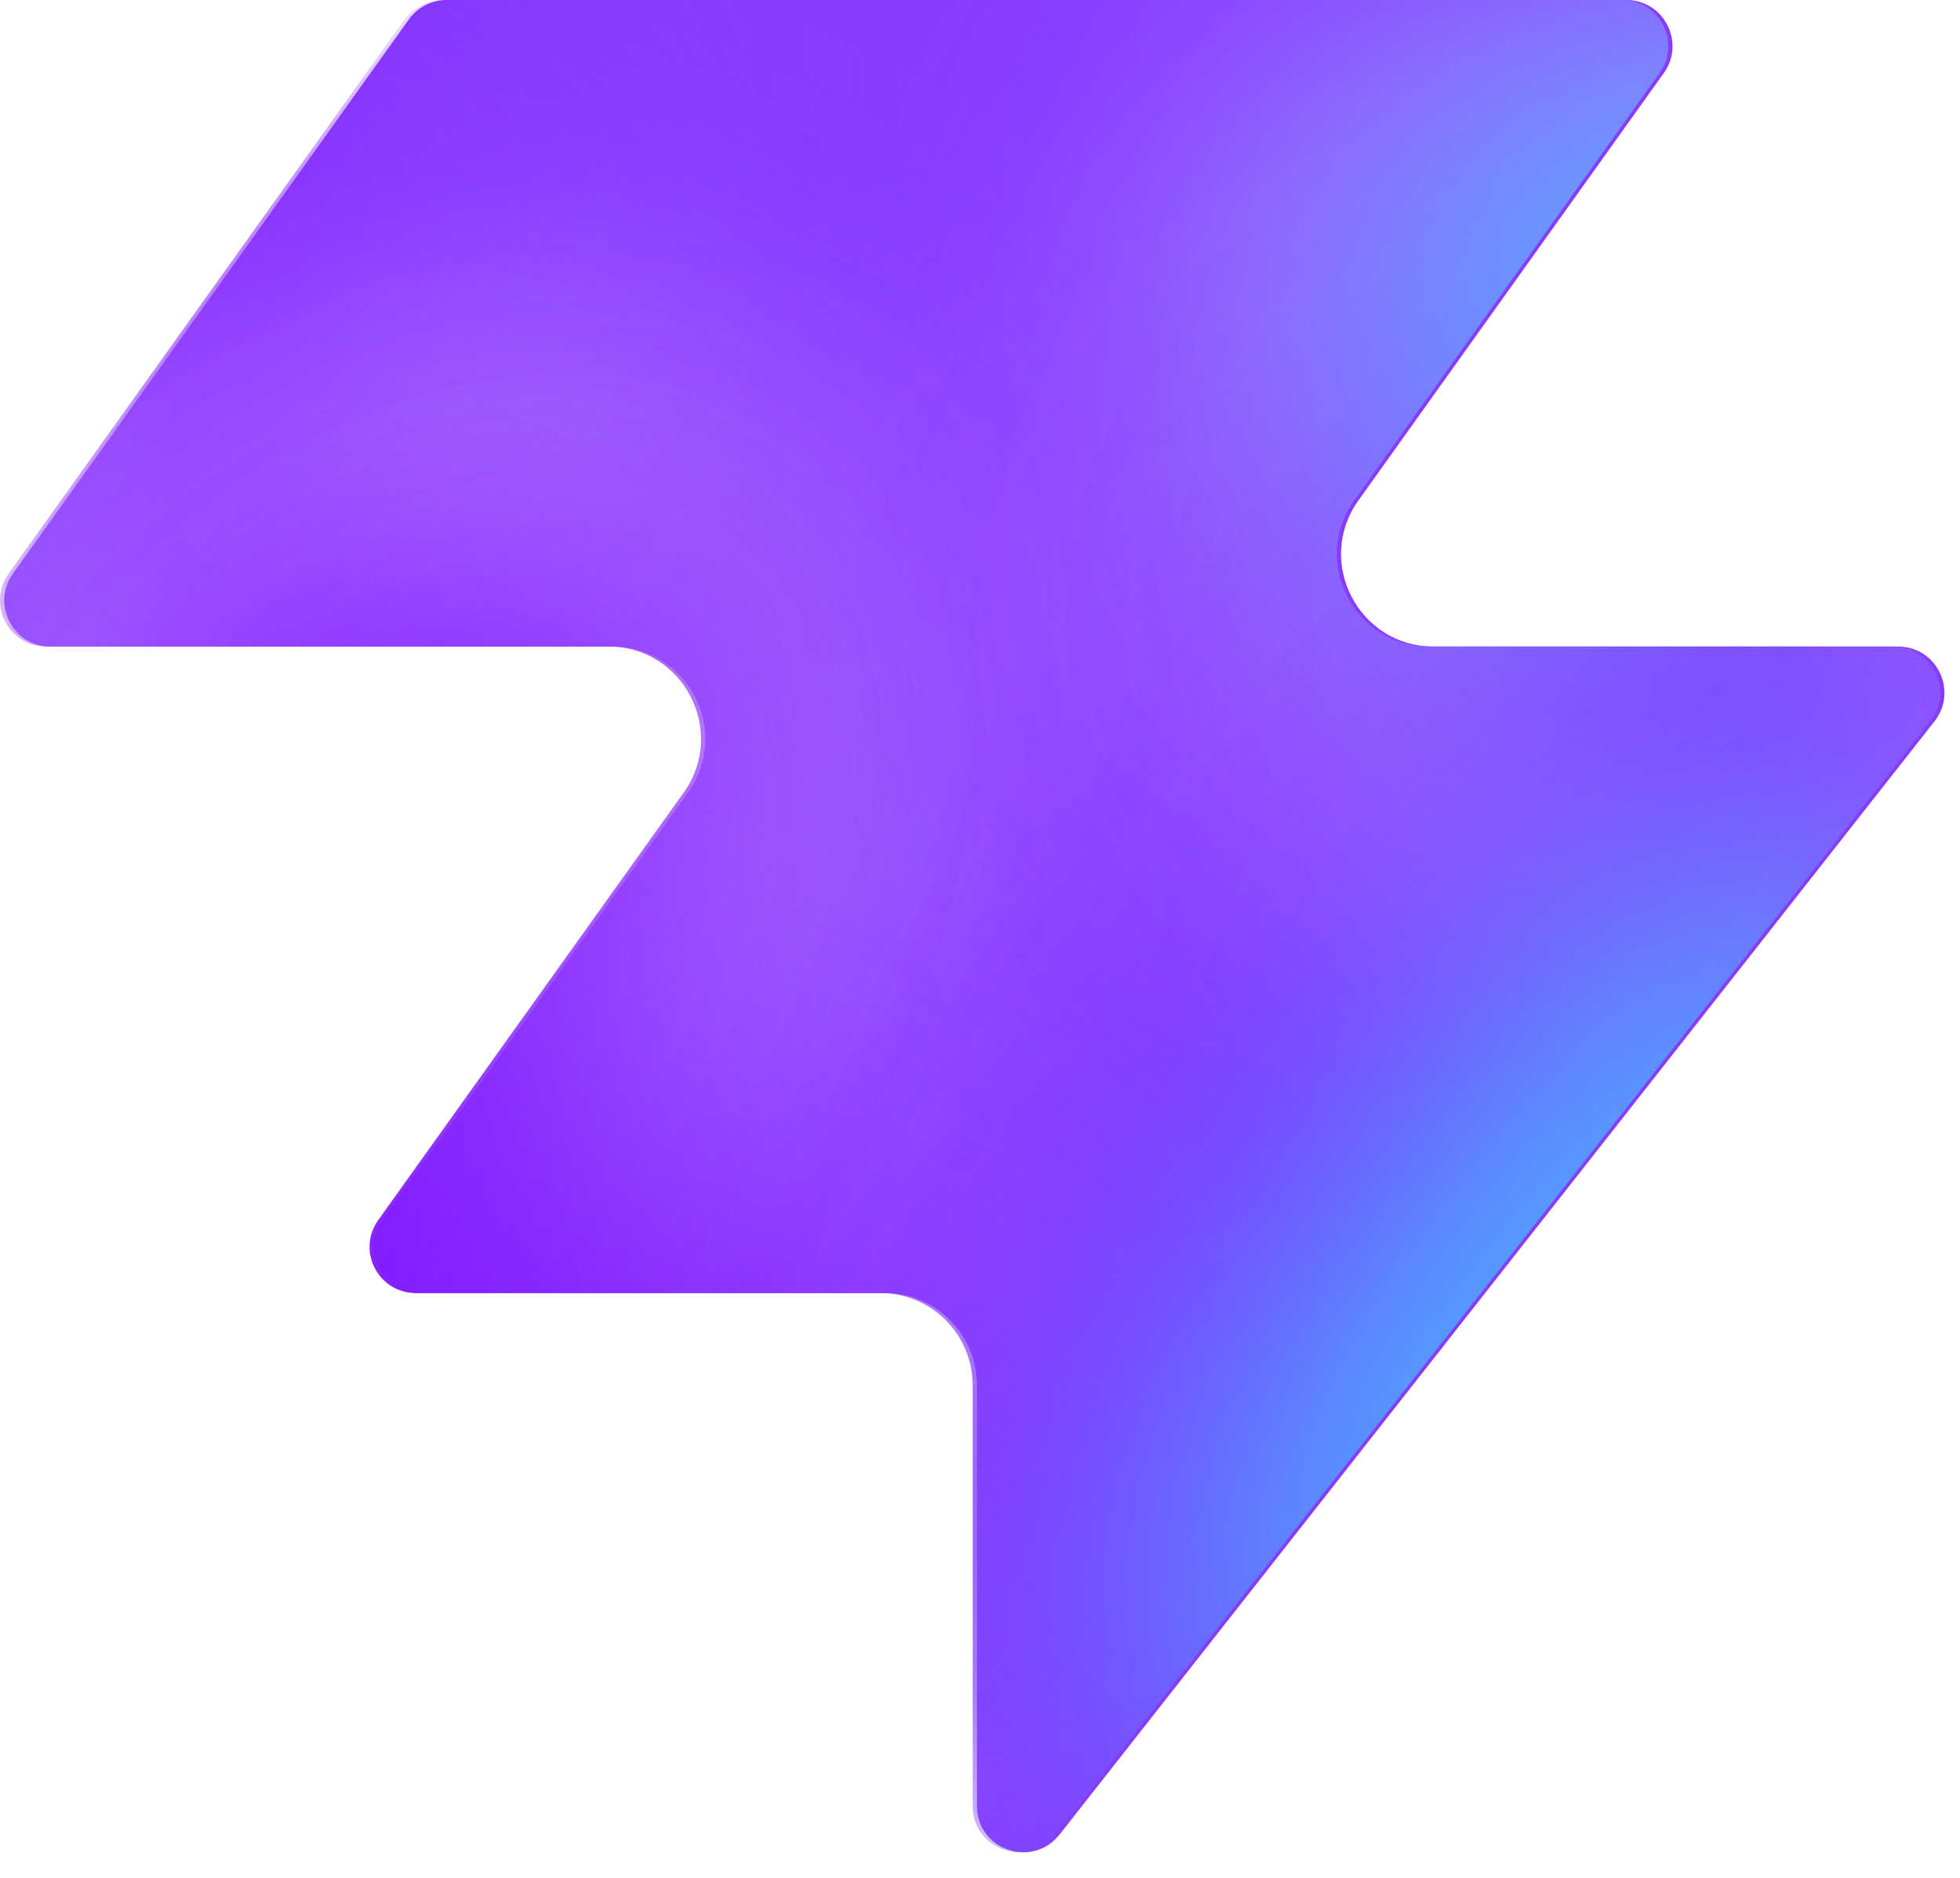
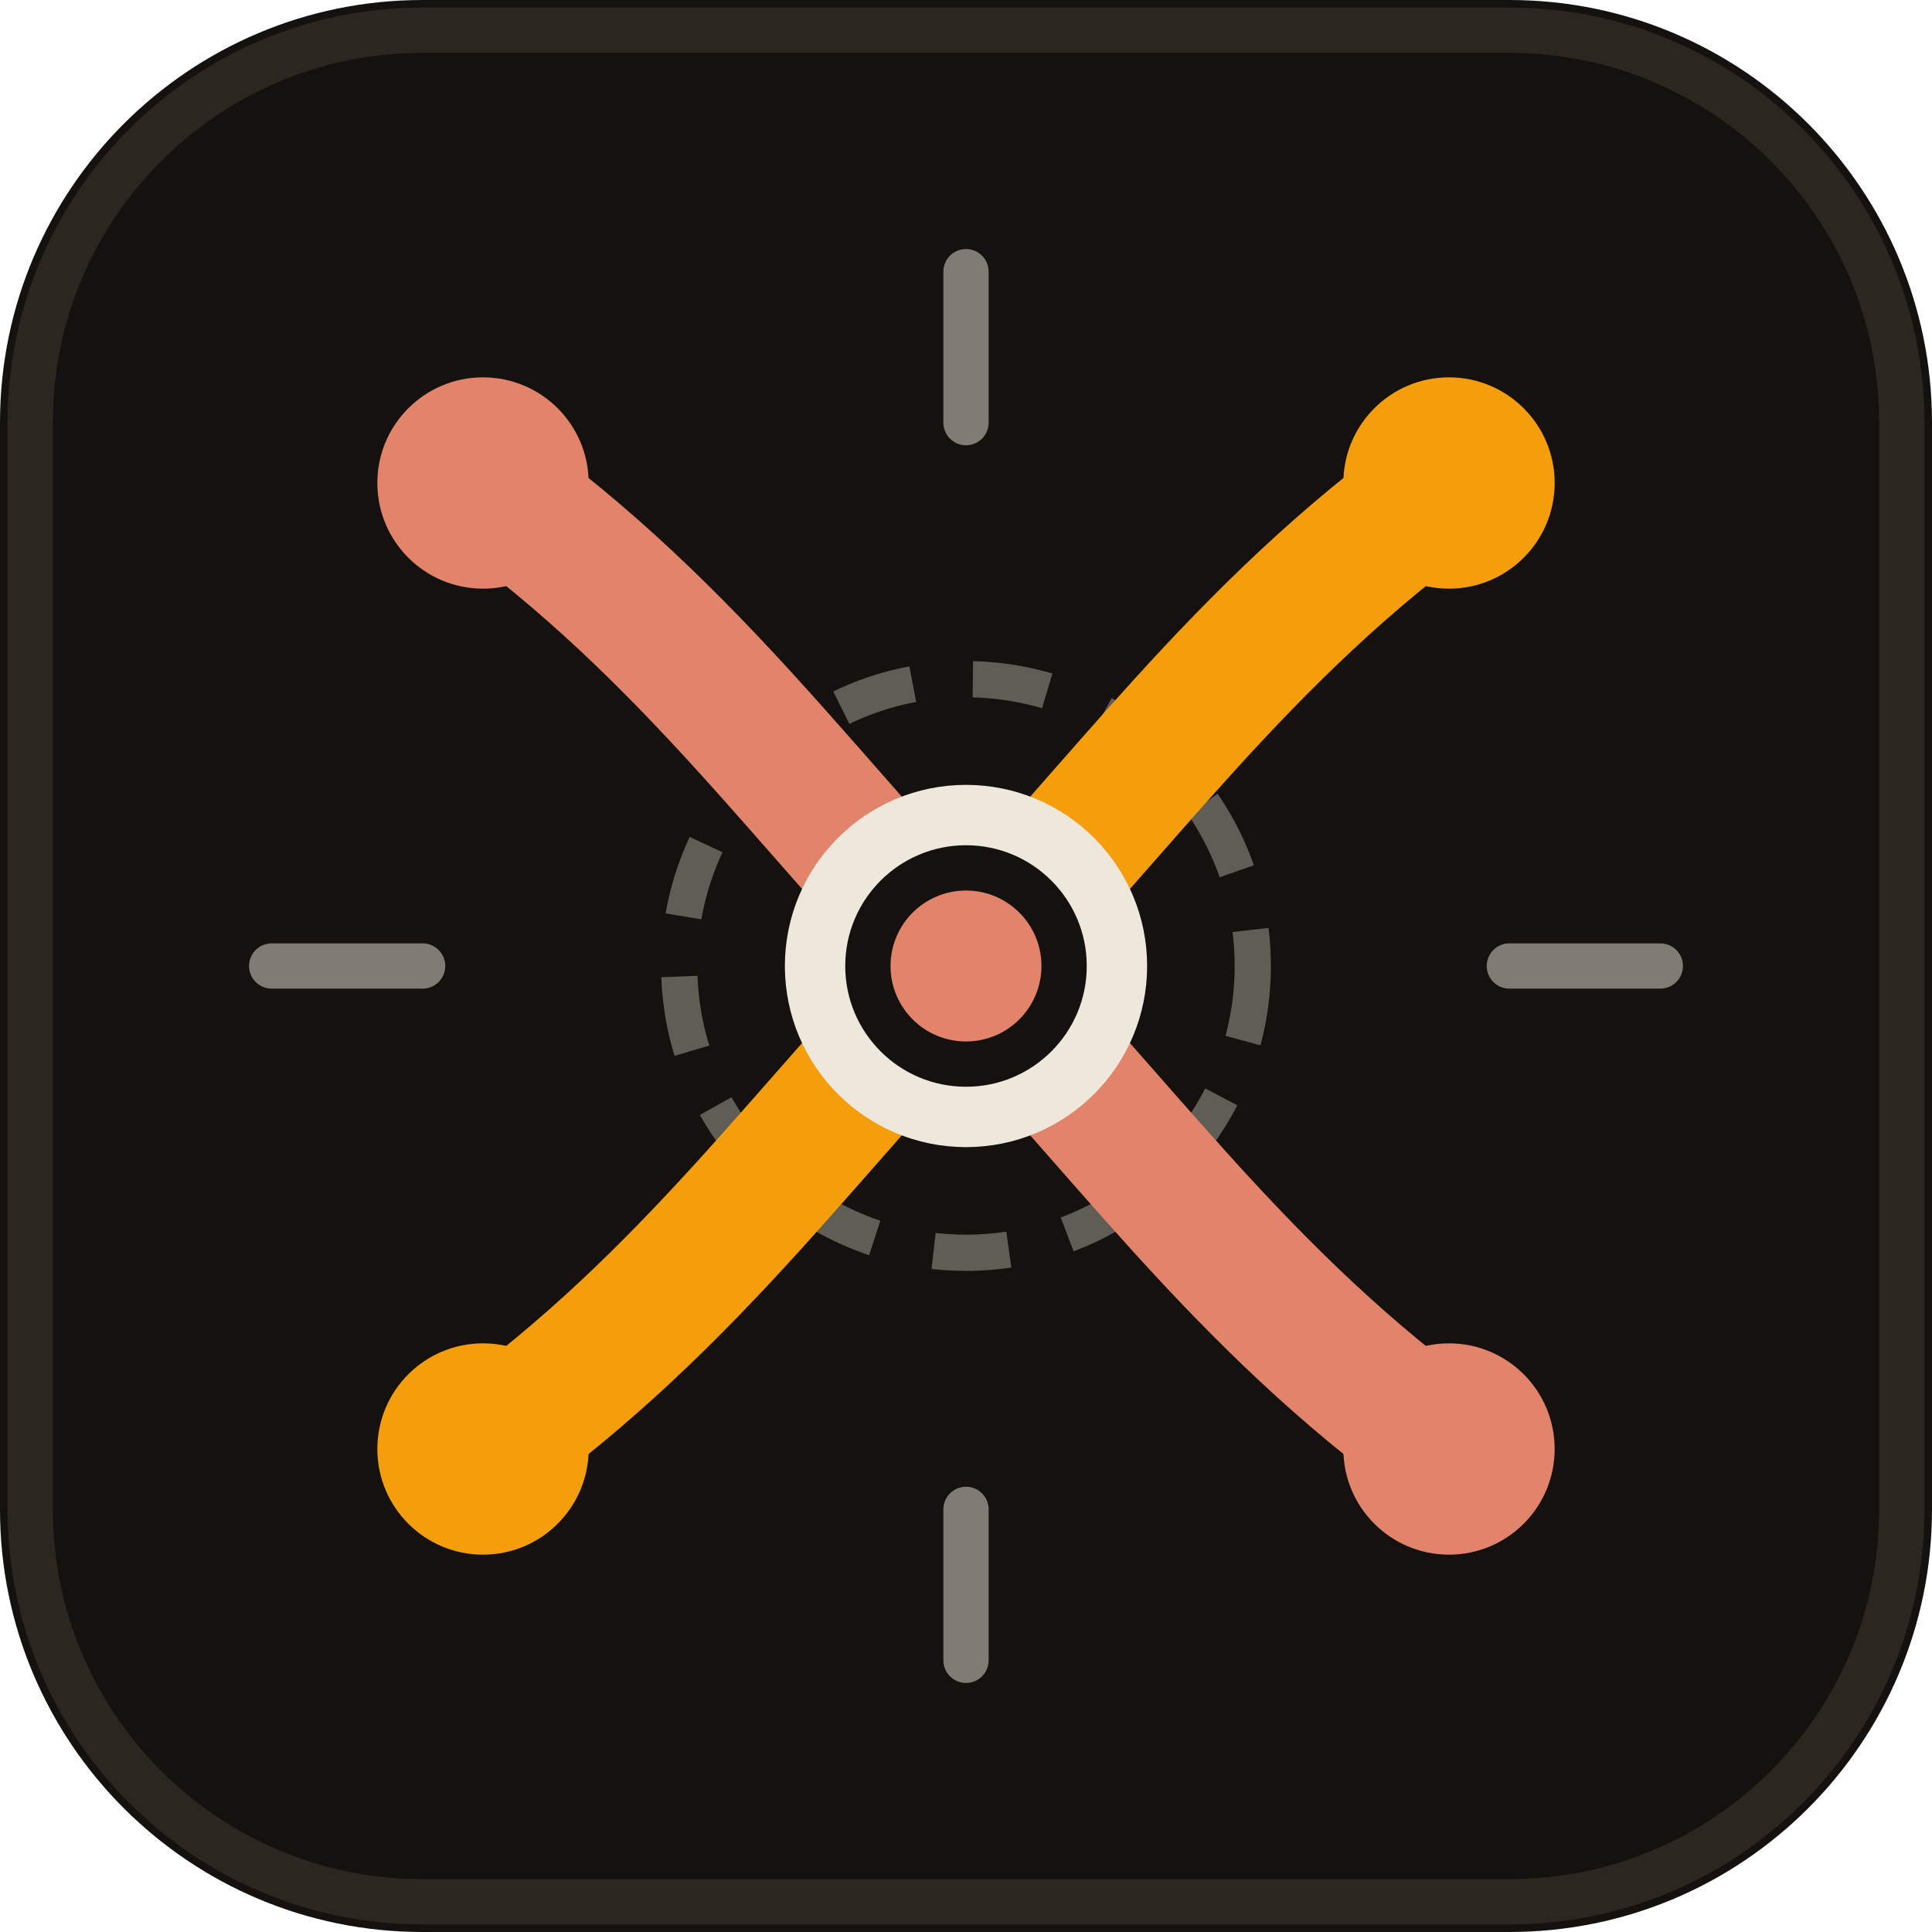
- <svg xmlns="http://www.w3.org/2000/svg" width="48" height="46" fill="none" viewBox="0 0 48 46">
-   <path fill="#863bff" d="M25.946 44.938c-.664.845-2.021.375-2.021-.698V33.937a2.26 2.26 0 0 0-2.262-2.262H10.287c-.92 0-1.456-1.04-.92-1.788l7.48-10.471c1.07-1.497 0-3.578-1.842-3.578H1.237c-.92 0-1.456-1.04-.92-1.788L10.013.474c.214-.297.556-.474.92-.474h28.894c.92 0 1.456 1.04.92 1.788l-7.48 10.471c-1.07 1.498 0 3.579 1.842 3.579h11.377c.943 0 1.473 1.088.89 1.83L25.947 44.94z" style="fill:#863bff;fill:color(display-p3 .525 .23 1);fill-opacity:1" />
-   <mask id="a" width="48" height="46" x="0" y="0" maskUnits="userSpaceOnUse" style="mask-type:alpha">
-     <path fill="#000" d="M25.842 44.938c-.664.844-2.021.375-2.021-.698V33.937a2.26 2.26 0 0 0-2.262-2.262H10.183c-.92 0-1.456-1.04-.92-1.788l7.48-10.471c1.07-1.498 0-3.579-1.842-3.579H1.133c-.92 0-1.456-1.04-.92-1.787L9.91.473c.214-.297.556-.474.92-.474h28.894c.92 0 1.456 1.04.92 1.788l-7.48 10.471c-1.07 1.498 0 3.578 1.842 3.578h11.377c.943 0 1.473 1.088.89 1.832L25.843 44.94z" style="fill:#000;fill-opacity:1" />
-   </mask>
-   <g mask="url(#a)">
-     <g filter="url(#b)">
-       <ellipse cx="5.508" cy="14.704" fill="#ede6ff" rx="5.508" ry="14.704" style="fill:#ede6ff;fill:color(display-p3 .927 .903 1);fill-opacity:1" transform="matrix(.00324 1 1 -.00324 -4.47 31.516)" />
-     </g>
-     <g filter="url(#c)">
-       <ellipse cx="10.399" cy="29.851" fill="#ede6ff" rx="10.399" ry="29.851" style="fill:#ede6ff;fill:color(display-p3 .927 .903 1);fill-opacity:1" transform="matrix(.00324 1 1 -.00324 -39.328 7.883)" />
-     </g>
-     <g filter="url(#d)">
-       <ellipse cx="5.508" cy="30.487" fill="#7e14ff" rx="5.508" ry="30.487" style="fill:#7e14ff;fill:color(display-p3 .492 .077 1);fill-opacity:1" transform="rotate(89.814 -25.913 -14.639)scale(1 -1)" />
-     </g>
-     <g filter="url(#e)">
-       <ellipse cx="5.508" cy="30.599" fill="#7e14ff" rx="5.508" ry="30.599" style="fill:#7e14ff;fill:color(display-p3 .492 .077 1);fill-opacity:1" transform="rotate(89.814 -32.644 -3.334)scale(1 -1)" />
-     </g>
-     <g filter="url(#f)">
-       <ellipse cx="5.508" cy="30.599" fill="#7e14ff" rx="5.508" ry="30.599" style="fill:#7e14ff;fill:color(display-p3 .492 .077 1);fill-opacity:1" transform="matrix(.00324 1 1 -.00324 -34.34 30.47)" />
-     </g>
-     <g filter="url(#g)">
-       <ellipse cx="14.072" cy="22.078" fill="#ede6ff" rx="14.072" ry="22.078" style="fill:#ede6ff;fill:color(display-p3 .927 .903 1);fill-opacity:1" transform="rotate(93.35 24.506 48.493)scale(-1 1)" />
-     </g>
-     <g filter="url(#h)">
-       <ellipse cx="3.47" cy="21.501" fill="#7e14ff" rx="3.47" ry="21.501" style="fill:#7e14ff;fill:color(display-p3 .492 .077 1);fill-opacity:1" transform="rotate(89.009 28.708 47.59)scale(-1 1)" />
-     </g>
-     <g filter="url(#i)">
-       <ellipse cx="3.47" cy="21.501" fill="#7e14ff" rx="3.47" ry="21.501" style="fill:#7e14ff;fill:color(display-p3 .492 .077 1);fill-opacity:1" transform="rotate(89.009 28.708 47.59)scale(-1 1)" />
-     </g>
-     <g filter="url(#j)">
-       <ellipse cx=".387" cy="8.972" fill="#7e14ff" rx="4.407" ry="29.108" style="fill:#7e14ff;fill:color(display-p3 .492 .077 1);fill-opacity:1" transform="rotate(39.51 .387 8.972)" />
-     </g>
-     <g filter="url(#k)">
-       <ellipse cx="47.523" cy="-6.092" fill="#7e14ff" rx="4.407" ry="29.108" style="fill:#7e14ff;fill:color(display-p3 .492 .077 1);fill-opacity:1" transform="rotate(37.892 47.523 -6.092)" />
-     </g>
-     <g filter="url(#l)">
-       <ellipse cx="41.412" cy="6.333" fill="#47bfff" rx="5.971" ry="9.665" style="fill:#47bfff;fill:color(display-p3 .28 .748 1);fill-opacity:1" transform="rotate(37.892 41.412 6.333)" />
-     </g>
-     <g filter="url(#m)">
-       <ellipse cx="-1.879" cy="38.332" fill="#7e14ff" rx="4.407" ry="29.108" style="fill:#7e14ff;fill:color(display-p3 .492 .077 1);fill-opacity:1" transform="rotate(37.892 -1.88 38.332)" />
-     </g>
-     <g filter="url(#n)">
-       <ellipse cx="-1.879" cy="38.332" fill="#7e14ff" rx="4.407" ry="29.108" style="fill:#7e14ff;fill:color(display-p3 .492 .077 1);fill-opacity:1" transform="rotate(37.892 -1.88 38.332)" />
-     </g>
-     <g filter="url(#o)">
-       <ellipse cx="35.651" cy="29.907" fill="#7e14ff" rx="4.407" ry="29.108" style="fill:#7e14ff;fill:color(display-p3 .492 .077 1);fill-opacity:1" transform="rotate(37.892 35.651 29.907)" />
-     </g>
-     <g filter="url(#p)">
-       <ellipse cx="38.418" cy="32.4" fill="#47bfff" rx="5.971" ry="15.297" style="fill:#47bfff;fill:color(display-p3 .28 .748 1);fill-opacity:1" transform="rotate(37.892 38.418 32.4)" />
-     </g>
-   </g>
-   <defs>
-     <filter id="b" width="60.045" height="41.654" x="-19.77" y="16.149" color-interpolation-filters="sRGB" filterUnits="userSpaceOnUse">
-       <feFlood flood-opacity="0" result="BackgroundImageFix" />
-       <feBlend in="SourceGraphic" in2="BackgroundImageFix" result="shape" />
-       <feGaussianBlur result="effect1_foregroundBlur_2002_17158" stdDeviation="7.659" />
-     </filter>
-     <filter id="c" width="90.34" height="51.437" x="-54.613" y="-7.533" color-interpolation-filters="sRGB" filterUnits="userSpaceOnUse">
-       <feFlood flood-opacity="0" result="BackgroundImageFix" />
-       <feBlend in="SourceGraphic" in2="BackgroundImageFix" result="shape" />
-       <feGaussianBlur result="effect1_foregroundBlur_2002_17158" stdDeviation="7.659" />
-     </filter>
-     <filter id="d" width="79.355" height="29.4" x="-49.64" y="2.03" color-interpolation-filters="sRGB" filterUnits="userSpaceOnUse">
-       <feFlood flood-opacity="0" result="BackgroundImageFix" />
-       <feBlend in="SourceGraphic" in2="BackgroundImageFix" result="shape" />
-       <feGaussianBlur result="effect1_foregroundBlur_2002_17158" stdDeviation="4.596" />
-     </filter>
-     <filter id="e" width="79.579" height="29.4" x="-45.045" y="20.029" color-interpolation-filters="sRGB" filterUnits="userSpaceOnUse">
-       <feFlood flood-opacity="0" result="BackgroundImageFix" />
-       <feBlend in="SourceGraphic" in2="BackgroundImageFix" result="shape" />
-       <feGaussianBlur result="effect1_foregroundBlur_2002_17158" stdDeviation="4.596" />
-     </filter>
-     <filter id="f" width="79.579" height="29.4" x="-43.513" y="21.178" color-interpolation-filters="sRGB" filterUnits="userSpaceOnUse">
-       <feFlood flood-opacity="0" result="BackgroundImageFix" />
-       <feBlend in="SourceGraphic" in2="BackgroundImageFix" result="shape" />
-       <feGaussianBlur result="effect1_foregroundBlur_2002_17158" stdDeviation="4.596" />
-     </filter>
-     <filter id="g" width="74.749" height="58.852" x="15.756" y="-17.901" color-interpolation-filters="sRGB" filterUnits="userSpaceOnUse">
-       <feFlood flood-opacity="0" result="BackgroundImageFix" />
-       <feBlend in="SourceGraphic" in2="BackgroundImageFix" result="shape" />
-       <feGaussianBlur result="effect1_foregroundBlur_2002_17158" stdDeviation="7.659" />
-     </filter>
-     <filter id="h" width="61.377" height="25.362" x="23.548" y="2.284" color-interpolation-filters="sRGB" filterUnits="userSpaceOnUse">
-       <feFlood flood-opacity="0" result="BackgroundImageFix" />
-       <feBlend in="SourceGraphic" in2="BackgroundImageFix" result="shape" />
-       <feGaussianBlur result="effect1_foregroundBlur_2002_17158" stdDeviation="4.596" />
-     </filter>
-     <filter id="i" width="61.377" height="25.362" x="23.548" y="2.284" color-interpolation-filters="sRGB" filterUnits="userSpaceOnUse">
-       <feFlood flood-opacity="0" result="BackgroundImageFix" />
-       <feBlend in="SourceGraphic" in2="BackgroundImageFix" result="shape" />
-       <feGaussianBlur result="effect1_foregroundBlur_2002_17158" stdDeviation="4.596" />
-     </filter>
-     <filter id="j" width="56.045" height="63.649" x="-27.636" y="-22.853" color-interpolation-filters="sRGB" filterUnits="userSpaceOnUse">
-       <feFlood flood-opacity="0" result="BackgroundImageFix" />
-       <feBlend in="SourceGraphic" in2="BackgroundImageFix" result="shape" />
-       <feGaussianBlur result="effect1_foregroundBlur_2002_17158" stdDeviation="4.596" />
-     </filter>
-     <filter id="k" width="54.814" height="64.646" x="20.116" y="-38.415" color-interpolation-filters="sRGB" filterUnits="userSpaceOnUse">
-       <feFlood flood-opacity="0" result="BackgroundImageFix" />
-       <feBlend in="SourceGraphic" in2="BackgroundImageFix" result="shape" />
-       <feGaussianBlur result="effect1_foregroundBlur_2002_17158" stdDeviation="4.596" />
-     </filter>
-     <filter id="l" width="33.541" height="35.313" x="24.641" y="-11.323" color-interpolation-filters="sRGB" filterUnits="userSpaceOnUse">
-       <feFlood flood-opacity="0" result="BackgroundImageFix" />
-       <feBlend in="SourceGraphic" in2="BackgroundImageFix" result="shape" />
-       <feGaussianBlur result="effect1_foregroundBlur_2002_17158" stdDeviation="4.596" />
-     </filter>
-     <filter id="m" width="54.814" height="64.646" x="-29.286" y="6.009" color-interpolation-filters="sRGB" filterUnits="userSpaceOnUse">
-       <feFlood flood-opacity="0" result="BackgroundImageFix" />
-       <feBlend in="SourceGraphic" in2="BackgroundImageFix" result="shape" />
-       <feGaussianBlur result="effect1_foregroundBlur_2002_17158" stdDeviation="4.596" />
-     </filter>
-     <filter id="n" width="54.814" height="64.646" x="-29.286" y="6.009" color-interpolation-filters="sRGB" filterUnits="userSpaceOnUse">
-       <feFlood flood-opacity="0" result="BackgroundImageFix" />
-       <feBlend in="SourceGraphic" in2="BackgroundImageFix" result="shape" />
-       <feGaussianBlur result="effect1_foregroundBlur_2002_17158" stdDeviation="4.596" />
-     </filter>
-     <filter id="o" width="54.814" height="64.646" x="8.244" y="-2.416" color-interpolation-filters="sRGB" filterUnits="userSpaceOnUse">
-       <feFlood flood-opacity="0" result="BackgroundImageFix" />
-       <feBlend in="SourceGraphic" in2="BackgroundImageFix" result="shape" />
-       <feGaussianBlur result="effect1_foregroundBlur_2002_17158" stdDeviation="4.596" />
-     </filter>
-     <filter id="p" width="39.409" height="43.623" x="18.713" y="10.588" color-interpolation-filters="sRGB" filterUnits="userSpaceOnUse">
-       <feFlood flood-opacity="0" result="BackgroundImageFix" />
-       <feBlend in="SourceGraphic" in2="BackgroundImageFix" result="shape" />
-       <feGaussianBlur result="effect1_foregroundBlur_2002_17158" stdDeviation="4.596" />
-     </filter>
-   </defs>
+ <svg xmlns="http://www.w3.org/2000/svg" viewBox="0 0 64 64" width="64" height="64">
+   <rect width="64" height="64" rx="14" fill="#14110E" />
+   <rect x="1" y="1" width="62" height="62" rx="13" fill="none" stroke="#2C2620" stroke-width="1.5" />
+   <line x1="32" y1="9" x2="32" y2="14" stroke="#EDE7DC" stroke-width="1.5" stroke-linecap="round" stroke-opacity="0.5" />
+   <line x1="32" y1="50" x2="32" y2="55" stroke="#EDE7DC" stroke-width="1.5" stroke-linecap="round" stroke-opacity="0.5" />
+   <line x1="9" y1="32" x2="14" y2="32" stroke="#EDE7DC" stroke-width="1.5" stroke-linecap="round" stroke-opacity="0.5" />
+   <line x1="50" y1="32" x2="55" y2="32" stroke="#EDE7DC" stroke-width="1.5" stroke-linecap="round" stroke-opacity="0.5" />
+   <circle cx="32" cy="32" r="9.5" fill="none" stroke="#EDE7DC" stroke-width="1.2" stroke-opacity="0.35" stroke-dasharray="2.5 2" />
+   <path d="M 48 16 C 41 21, 37 27, 32 32 C 27 37, 23 43, 16 48" fill="none" stroke="#F59E0B" stroke-width="4.5" stroke-linecap="round" />
+   <path d="M 16 16 C 23 21, 27 27, 32 32 C 37 37, 41 43, 48 48" fill="none" stroke="#E2846A" stroke-width="4.5" stroke-linecap="round" />
+   <circle cx="16" cy="16" r="3.5" fill="#E2846A" />
+   <circle cx="48" cy="48" r="3.5" fill="#E2846A" />
+   <circle cx="48" cy="16" r="3.5" fill="#F59E0B" />
+   <circle cx="16" cy="48" r="3.5" fill="#F59E0B" />
+   <circle cx="32" cy="32" r="5" fill="#14110E" stroke="#EDE7DC" stroke-width="2" />
+   <circle cx="32" cy="32" r="2.5" fill="#E2846A" />
</svg>
